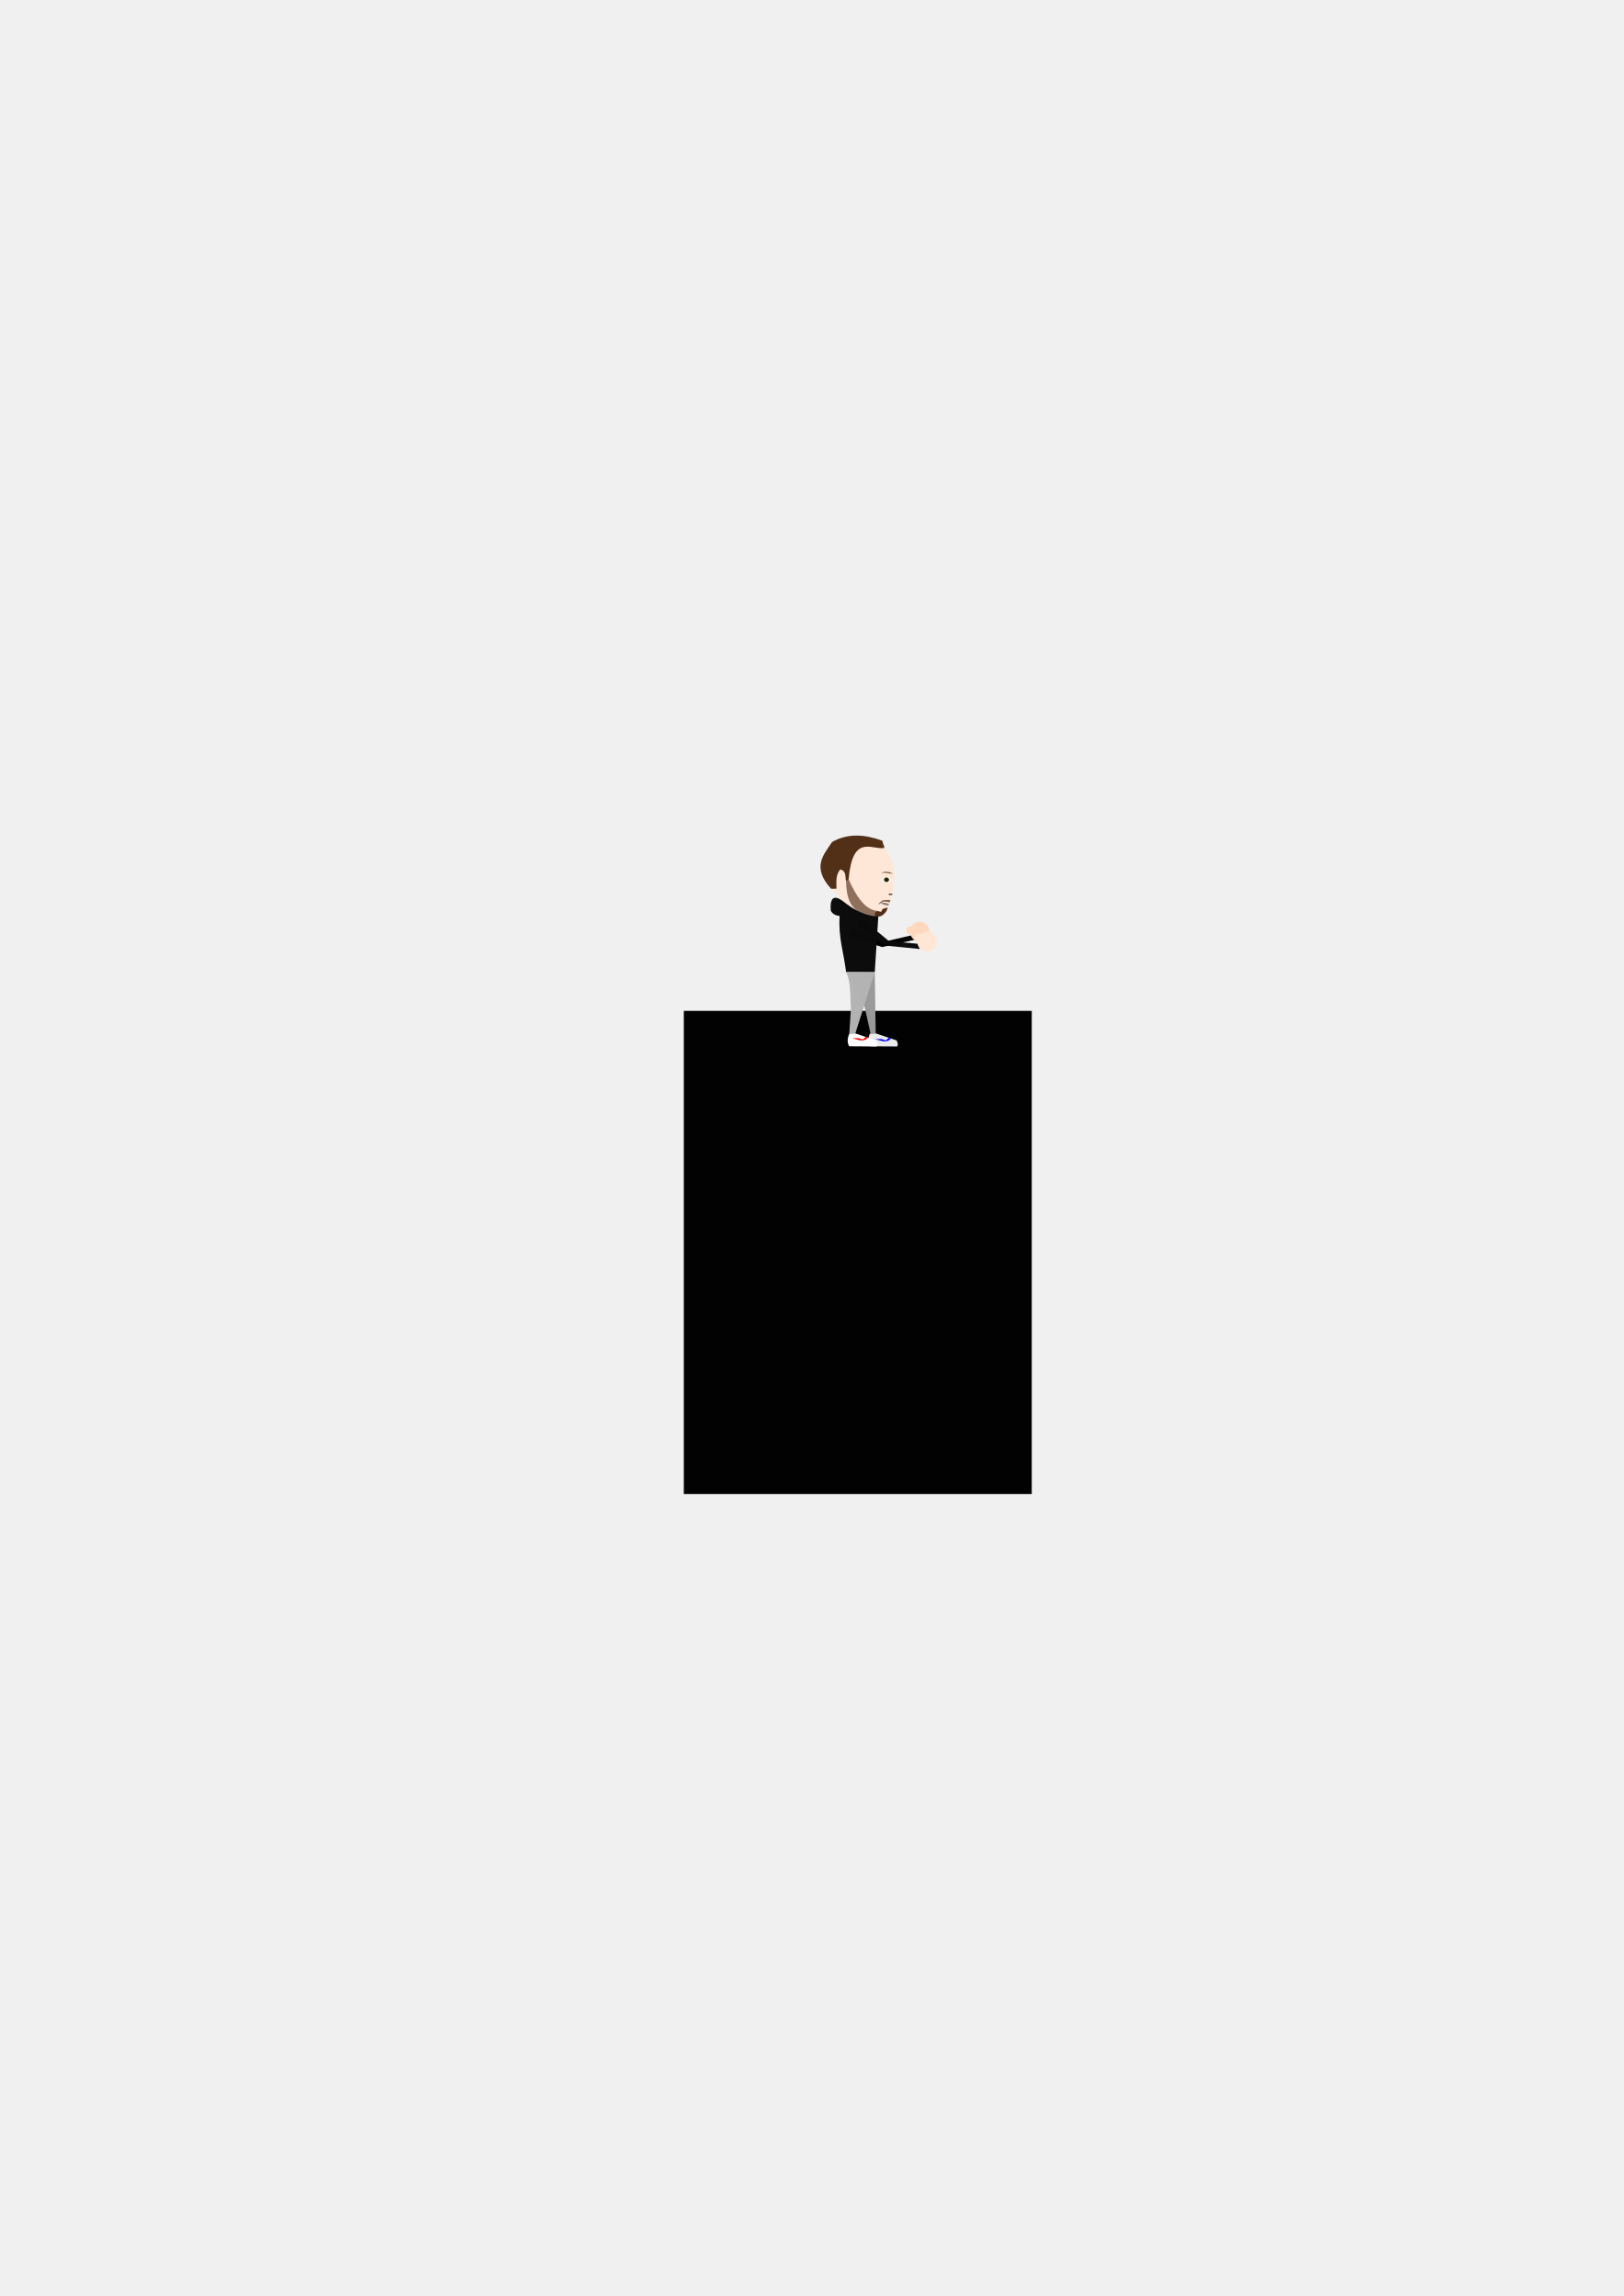
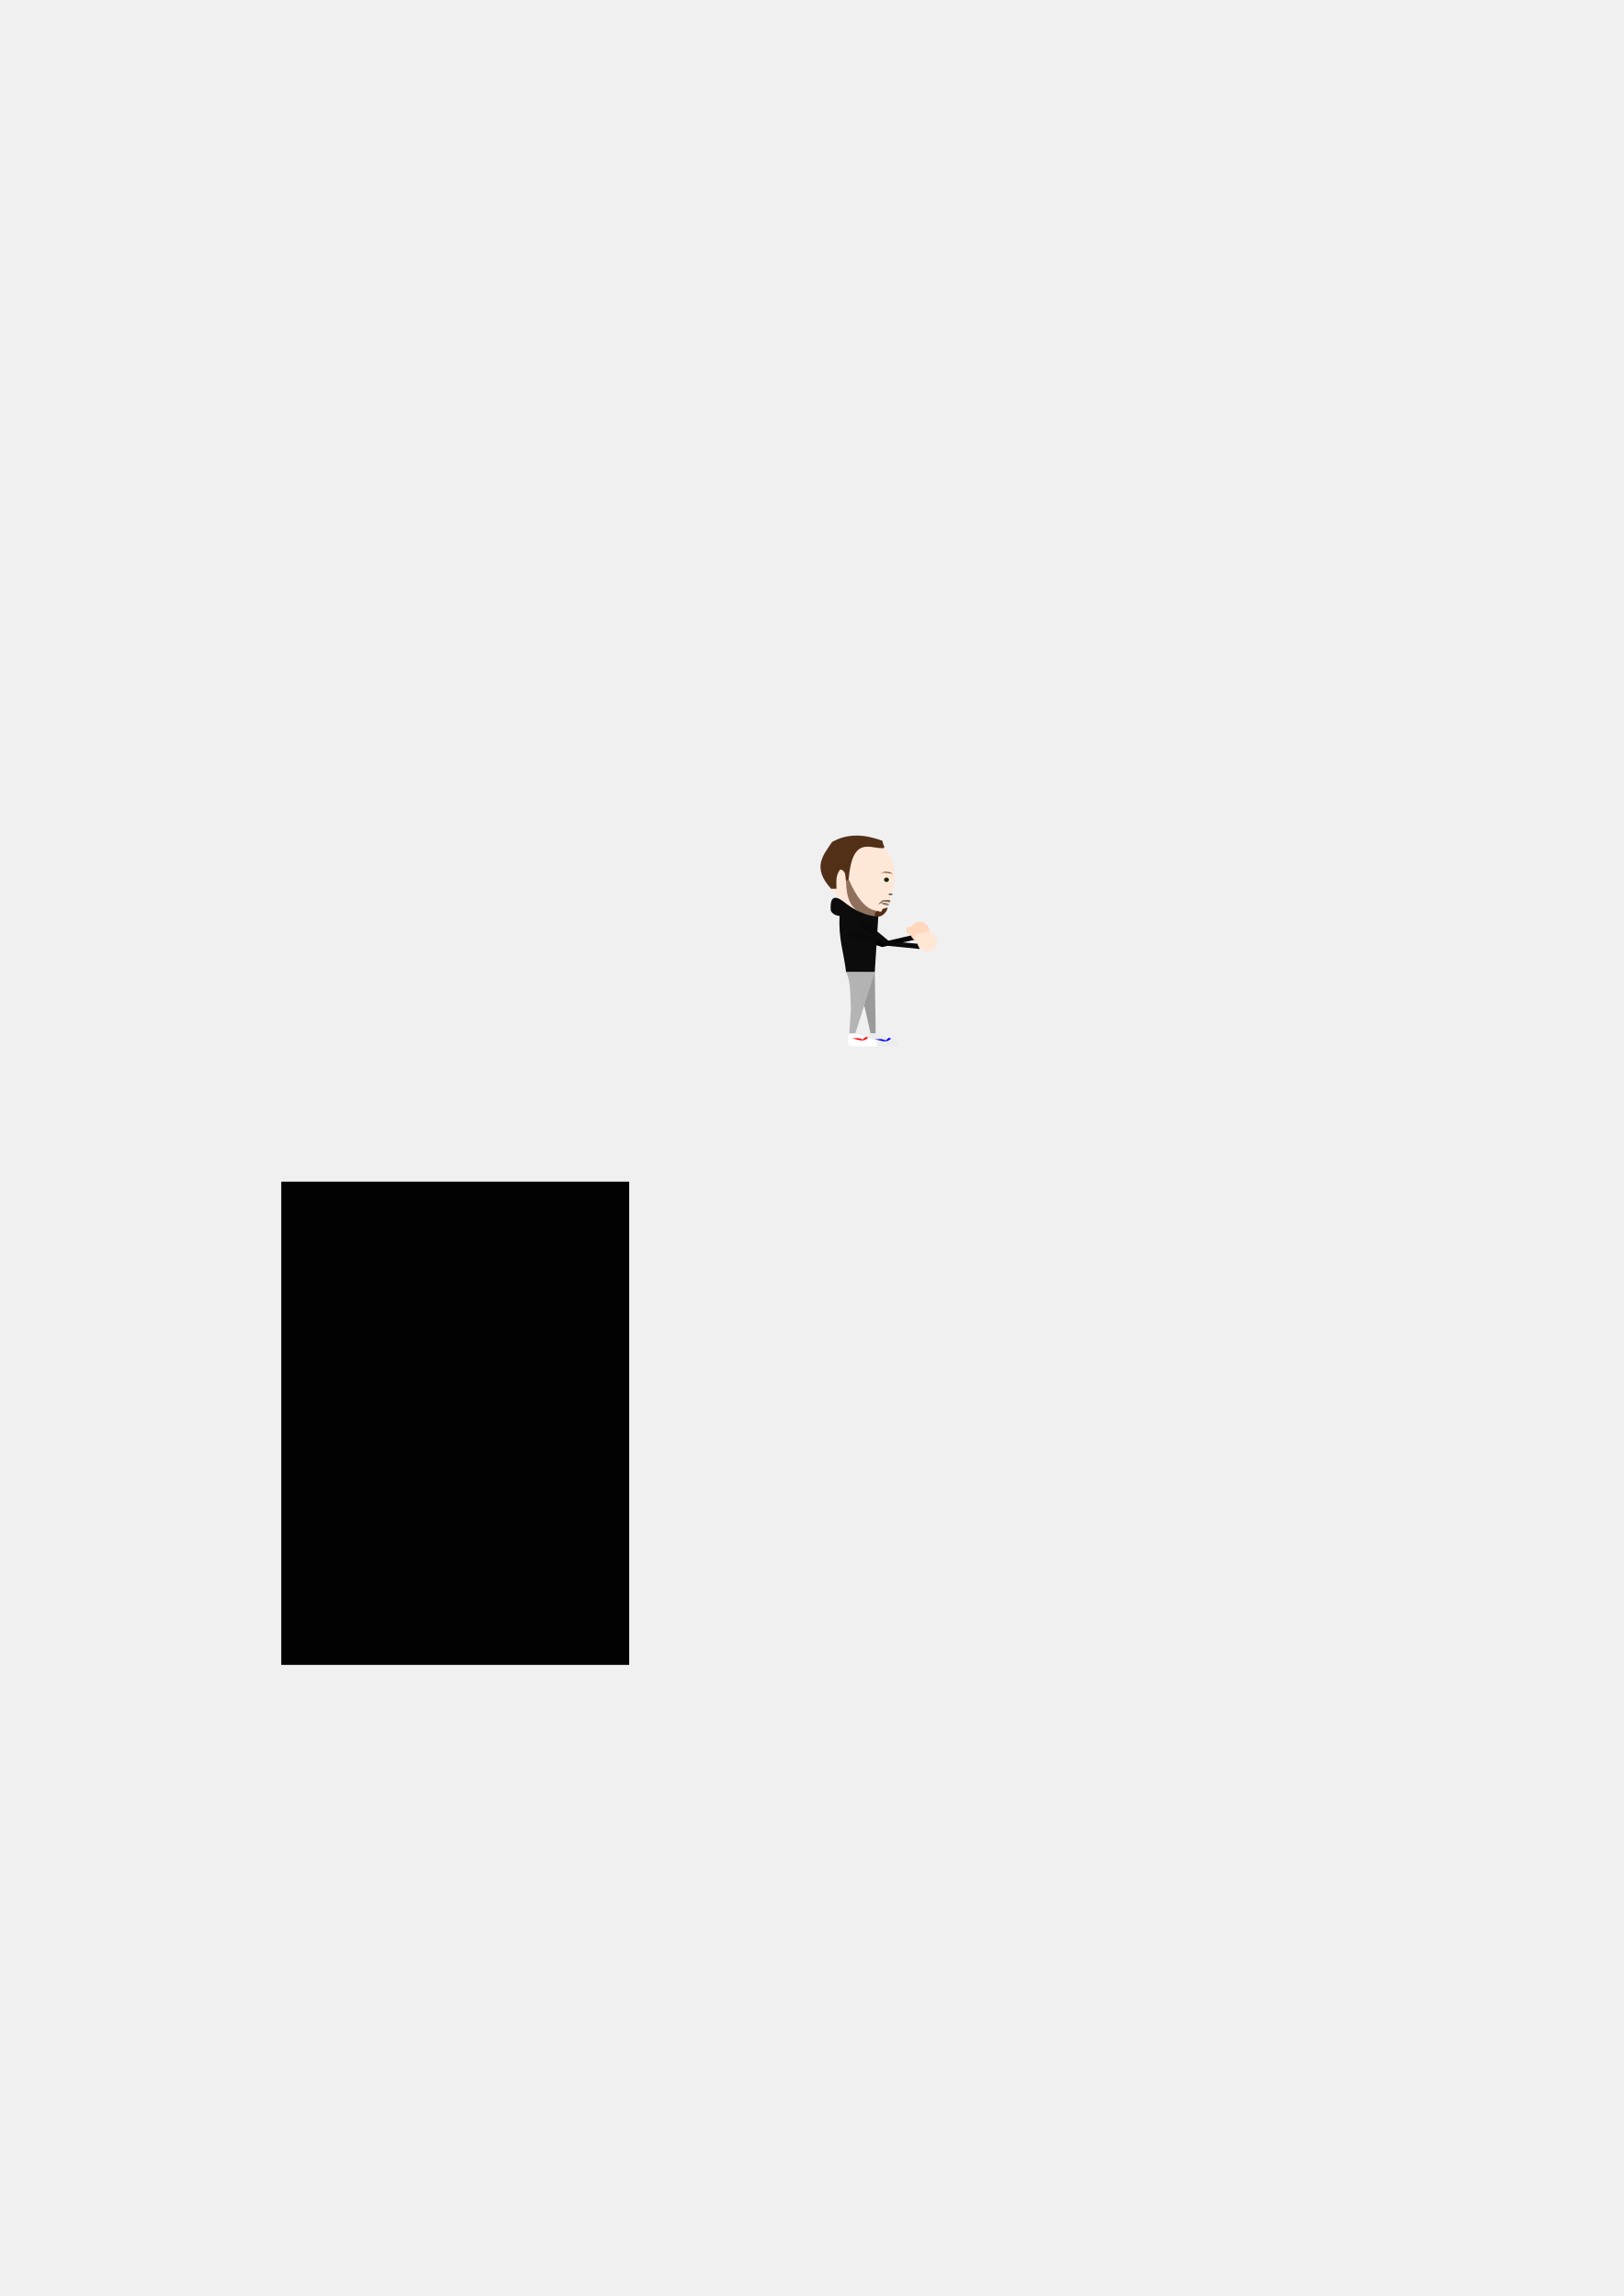
<svg xmlns="http://www.w3.org/2000/svg" width="210mm" height="297mm" viewBox="0 0 210 297" version="1.1" id="svg2981">
  <defs id="defs2978" />
  <g id="layer1">
-     <rect style="opacity:0.99;fill:#000000;fill-opacity:1;stroke-width:0.2" id="rect6952" width="45.002" height="62.503" x="88.44" y="130.761" />
+     <rect style="opacity:0.99;fill:#000000;fill-opacity:1;stroke-width:0.2" id="rect6952" width="45.002" height="62.503" x="36.376" y="152.859" />
    <path id="path31-9-9-4-8-9" style="fill:#ffe6d6;fill-opacity:0.992;fill-rule:evenodd;stroke-width:0.399" d="m 115.655,113.328 c 0,0 0.307,-5.207 -5.37,-4.892 -4.693,0.26 -3.713,4.578 -3.608,4.957 1.767,3.645 4.763,5.095 6.918,5.162 1.278,0.04 2.201,-3.885 2.061,-5.227 z" />
    <path id="rect3522" style="opacity:0.99;fill:#502d16;fill-opacity:0.992;stroke-width:0.2" d="m 107.619,108.912 c 2.096,-1.178 4.279,-0.971 6.5,-0.156 0.205,0.979 0.307,0.52 0.217,0.94 -1.583,0.257 -4.06,-1.881 -4.582,4.024 l -0.33,0.264 c -0.133,-0.571 0.071,-1.329 -0.749,-1.518 -0.626,0.744 -0.496,1.629 -0.485,2.493 l -0.701,0.01 c -2.531,-2.783 -0.996,-4.359 0.13,-6.056 z" />
    <path id="rect1430-1-8-6-7-2" style="fill:#532f18;fill-opacity:1;stroke-width:0.21" d="m 114.505,112.767 0.561,0.065 0.451,0.223 c -0.486,-0.105 -0.969,-0.224 -1.507,-0.148 0.007,-0.083 0.473,-0.083 0.495,-0.141 z" />
    <path id="path2169-5-4-0-9-4-9-5" style="fill:#f2f2f2;stroke-width:0.552" d="m 115.413,113.886 c 0.078,0.189 -0.377,0.216 -0.807,0.216 -0.43,0 -0.811,-0.104 -0.791,-0.239 0.024,-0.165 0.336,-0.359 0.779,-0.364 0.43,-0.005 0.726,0.163 0.819,0.387 z" />
    <ellipse style="fill:#445500;stroke-width:0.314" id="path2169-5-48-7-0-5" cx="-114.65" cy="113.801" rx="0.33" ry="0.3" transform="scale(-1,1)" />
    <ellipse style="fill:#28170b;stroke-width:0.345" id="path2169-0-2-9-0-5-8" ry="0.225" rx="0.256" cy="113.801" cx="-114.665" transform="scale(-1,1)" />
    <path id="rect12747-2-4-7-8-0" style="fill:#1c1f24;fill-opacity:0.506;stroke-width:0.399" d="m 114.948,116.909 c -0.272,-0.097 -0.538,-0.132 -0.794,-0.168 -0.078,-0.011 -0.103,0.08 -0.144,0.152 0.249,0.15 0.558,0.229 0.922,0.228 0.012,-0.141 0.008,-0.103 0.016,-0.211 z" />
    <rect style="fill:#000000;fill-opacity:1;stroke-width:0.265" id="rect17694-7-5" width="0.45" height="0.124" x="-115.399" y="115.627" transform="scale(-1,1)" />
    <path id="rect3577" style="opacity:0.99;fill:#502d16;fill-opacity:0.644;stroke-width:0.2" d="m 109.424,113.983 c 0.165,-0.132 0.194,-0.585 0.33,-0.264 0.977,2.292 2.203,3.945 3.588,4.083 0.241,0.024 0.709,0.351 0.737,-0.07 0.016,-0.241 0.467,-0.177 0.706,-0.335 -0.135,0.603 -0.415,0.87 -0.963,1.122 -0.584,0.077 -1.168,0.11 -1.753,-0.219 -2.15,-0.482 -2.603,-2.246 -2.646,-4.318 z" />
    <path id="rect3580" style="opacity:0.99;fill:#502d16;fill-opacity:0.704;stroke-width:0.2" d="m 113.582,116.998 c 0.182,-0.248 0.377,-0.405 0.574,-0.544 0.964,-0.096 0.756,-0.005 1.017,0.011 l -0.12,0.291 c -0.215,-0.153 -0.564,-0.107 -0.864,-0.133 l -0.229,0.195 c -0.188,0.128 -0.256,0.125 -0.378,0.181 z" />
    <path id="rect4190" style="opacity:0.99;fill:#502d16;fill-opacity:1;stroke-width:0.2" d="m 113.541,117.856 c 0.247,0.12 0.522,0.2 0.563,-0.199 0.006,-0.061 0.065,0.03 0.082,-0.069 l 0.6,-0.19 c -0.055,0.429 -0.299,0.646 -0.53,0.876 -0.232,0.258 -0.628,0.315 -1.086,0.297 -0.057,-0.314 -0.083,-0.616 0.371,-0.715 z" />
    <path id="rect5812-1" style="opacity:0.99;fill:#000000;stroke-width:0.2" d="m 109.939,120.221 c 1.441,0.516 1.988,0.602 4.41,1.59 l 3.622,-0.837 0.486,0.555 -4.368,0.977 -4.198,-1.314 z" />
    <path id="rect6820-1" style="opacity:0.99;fill:#999999;stroke-width:0.2" d="m 109.424,125.715 3.715,0.035 0.119,7.937 -0.67,-0.012 -0.743,-3.34 c -0.824,-1.861 -1.231,-3.091 -2.421,-4.619 z" />
    <path id="rect4625" style="opacity:0.99;stroke-width:0.2;fill:#0a0a0a;fill-opacity:1" d="m 113.594,118.555 -0.455,7.194 -3.715,-0.035 c -0.276,-2.405 -1.025,-4.423 -0.827,-7.215 -0.095,-0.06 -0.765,-0.015 -1.148,-0.679 -0.25,-3.058 1.742,-1.071 2.036,-0.891 1.687,1.292 3.404,1.644 4.109,1.625 z" />
    <path id="rect5812" style="opacity:0.99;fill:#0a0a0a;fill-opacity:1;stroke-width:0.2" d="m 111.282,118.852 c 1.207,0.941 1.7,1.194 3.692,2.889 l 3.702,0.338 0.288,0.679 -4.455,-0.438 -3.577,-2.561 z" />
    <ellipse style="opacity:0.99;fill:#ffd7bc;fill-opacity:1;stroke-width:0.2" id="path5815-7" cx="112.839" cy="126.278" rx="1.252" ry="1.296" transform="rotate(-2.843035)" />
    <ellipse style="opacity:0.99;fill:#ffe6d5;fill-opacity:1;stroke-width:0.2" id="path5815" cx="147.925" cy="85.624" rx="1.252" ry="1.296" transform="rotate(15.38248)" />
    <ellipse style="opacity:0.99;fill:#ffe6d5;fill-opacity:1;stroke-width:0.2" id="path5815-6" cx="146.673" cy="85.374" rx="0.508" ry="0.508" transform="rotate(15.38248)" />
    <ellipse style="opacity:0.99;fill:#ffd8bc;fill-opacity:0.992;stroke-width:0.2" id="path5815-6-4" cx="111.587" cy="126.027" rx="0.508" ry="0.508" transform="rotate(-2.843035)" />
    <g id="g7039" transform="translate(-0.3756696,4e-5)">
      <path id="rect6897-4" style="opacity:0.99;fill:#ececec;stroke-width:0.2" d="m 112.875,133.698 0.766,-0.024 2.698,0.91 c 0.12,0.281 0.251,0.564 0.047,0.785 l -3.521,-0.023 c -0.307,-0.514 -0.221,-1.072 0.01,-1.647 z" />
      <path id="rect6954-1" style="opacity:0.99;fill:#0000ff;stroke-width:0.2" d="m 114.288,134.41 c 0.596,0.028 0.496,0.422 1.018,-0.163 l 0.327,0.075 c -0.632,0.717 -1.388,0.226 -2.106,0.108 z" />
    </g>
    <path id="rect6820" style="opacity:0.99;fill:#b3b3b3;stroke-width:0.2" d="m 108.275,125.749 h 4.864 l -2.518,7.941 -0.777,0.008 0.204,-3.186 c -0.114,-2.116 -0.001,-3.474 -0.624,-4.797 z" />
    <g id="g7035">
      <path id="rect6897" style="opacity:0.99;fill:#ffffff;stroke-width:0.2" d="m 109.844,133.698 0.766,-0.024 2.698,0.91 c 0.12,0.281 0.251,0.564 0.047,0.785 l -3.521,-0.023 c -0.307,-0.514 -0.221,-1.072 0.01,-1.647 z" />
      <path id="rect6954" style="opacity:0.99;fill:#ff0000;stroke-width:0.2" d="m 110.941,134.291 c 0.596,0.028 0.496,0.422 1.018,-0.163 l 0.327,0.075 c -0.632,0.717 -1.388,0.226 -2.106,0.108 z" />
    </g>
  </g>
</svg>
